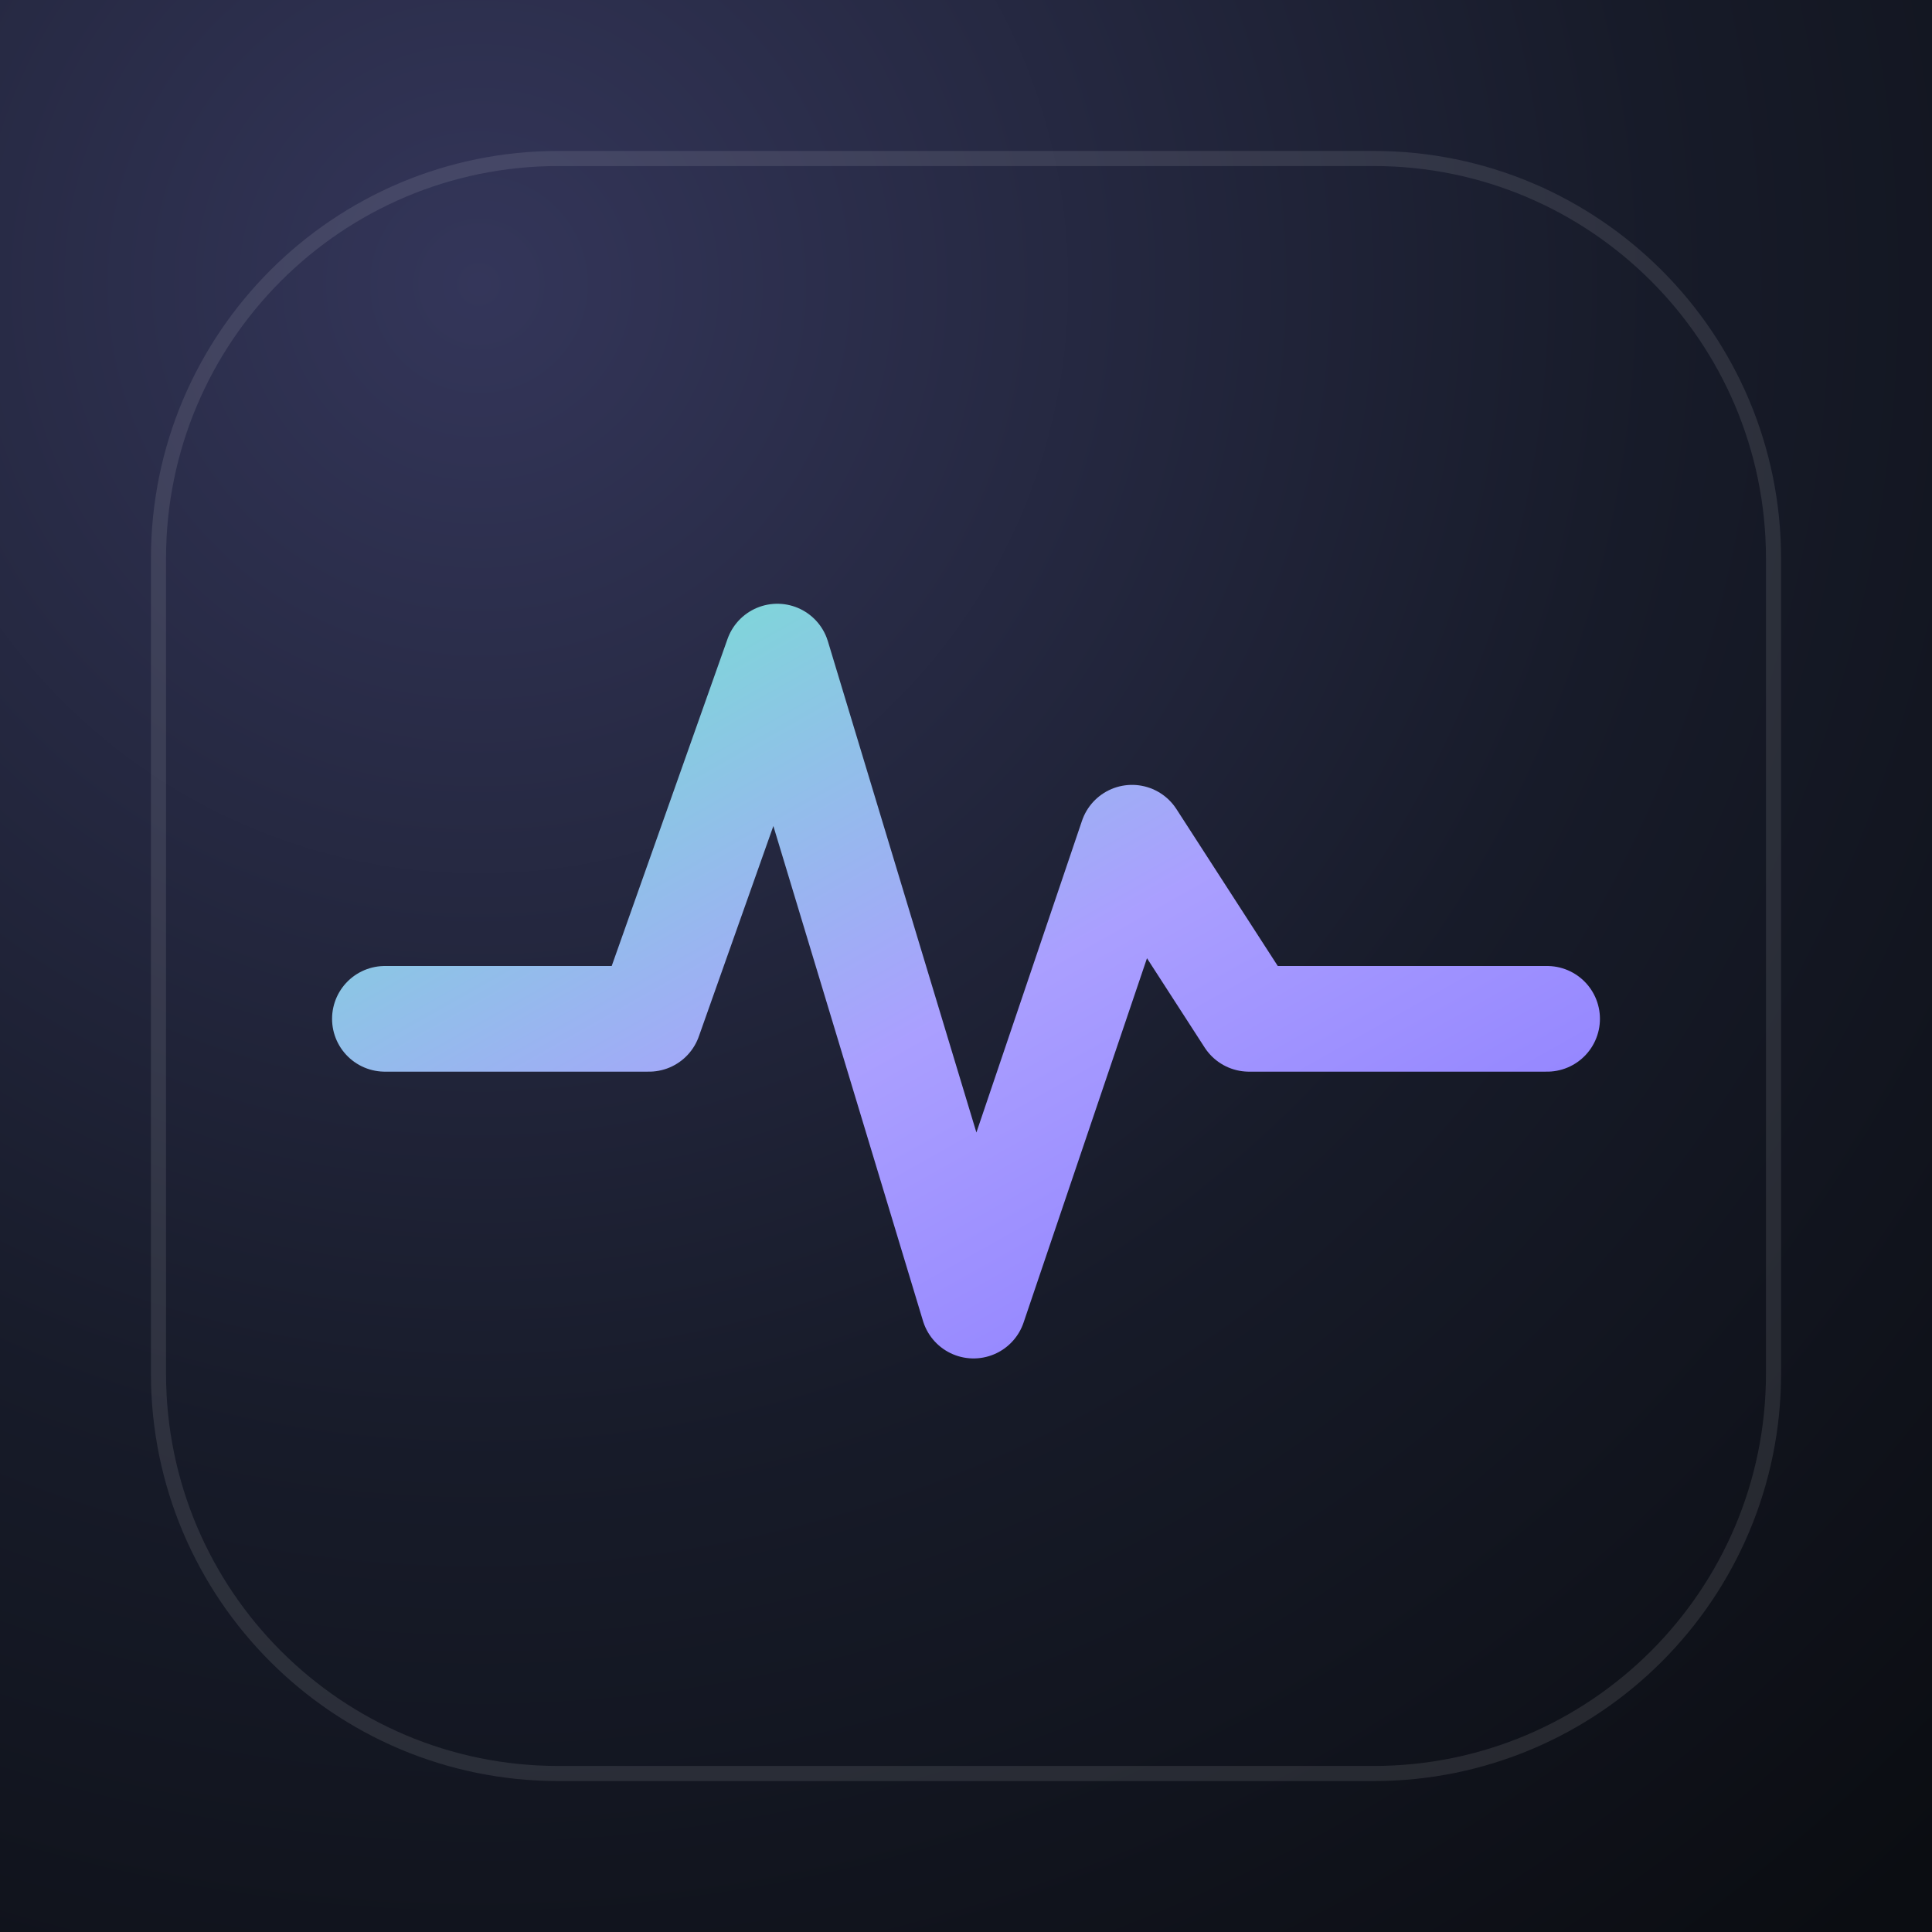
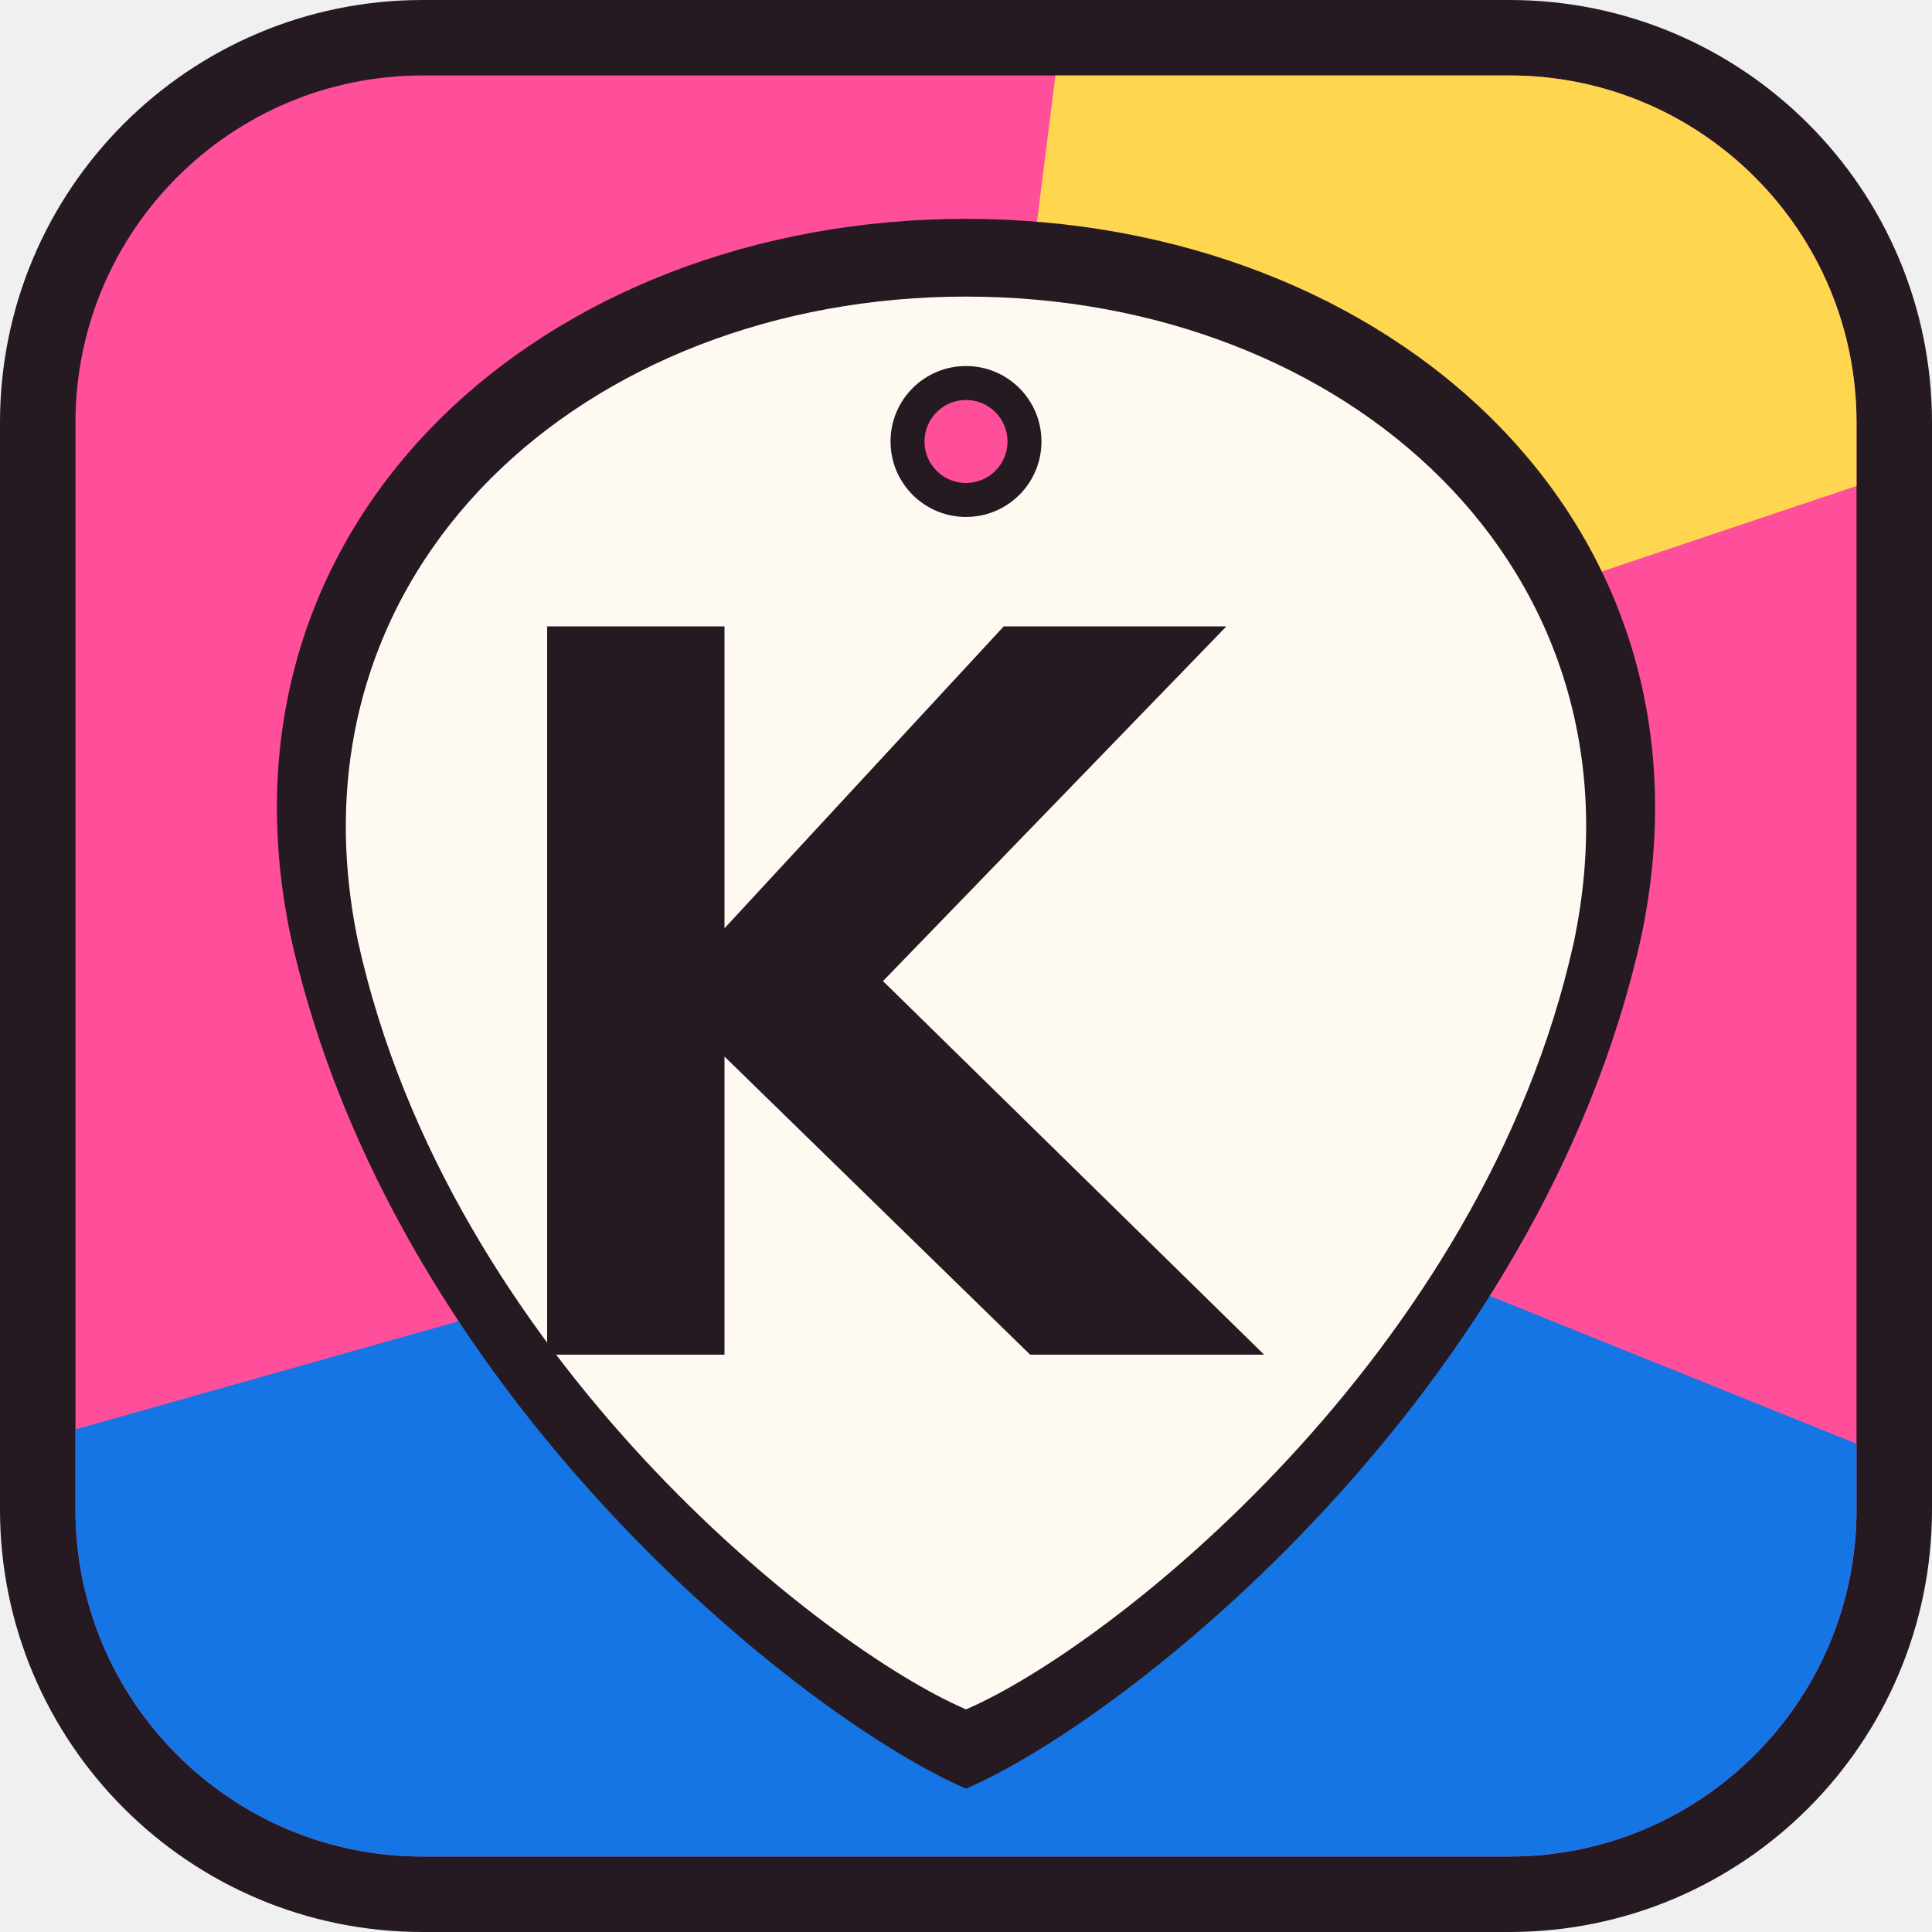
<svg xmlns="http://www.w3.org/2000/svg" viewBox="0 0 512 512">
  <defs>
-     <radialGradient id="bg" cx="25%" cy="15%" r="110%">
-       <stop offset="0" stop-color="#34365a" />
-       <stop offset="0.55" stop-color="#171b29" />
-       <stop offset="1" stop-color="#0b0d12" />
-     </radialGradient>
-     <linearGradient id="pulse" x1="0" y1="0" x2="1" y2="1">
-       <stop stop-color="#74e4d0" />
-       <stop offset="0.52" stop-color="#aa9fff" />
-       <stop offset="1" stop-color="#8b7bff" />
-     </linearGradient>
+     <clipPath id="app-shape">
+       <rect width="512" height="512" rx="112" />
+     </clipPath>
+     <clipPath id="app-inset">
+       <rect x="20" y="20" width="472" height="472" rx="92" />
+     </clipPath>
  </defs>
-   <rect width="512" height="512" fill="url(#bg)" />
-   <rect x="42" y="42" width="428" height="428" rx="106" fill="none" stroke="#ffffff" stroke-opacity=".1" stroke-width="4" />
-   <path d="M102 270h70l34-96 52 172 42-124 31 48h79" fill="none" stroke="url(#pulse)" stroke-linecap="round" stroke-linejoin="round" stroke-width="28" />
+   <rect width="512" height="512" rx="112" fill="#251922" />
+   <g clip-path="url(#app-inset)">
+     <rect width="512" height="512" fill="#ff4f9a" />
+     <path d="M286-30h256v142L256 208Z" fill="#ffd650" />
+     <path d="M-48 398 292 302l268 108v150H-48Z" fill="#1675e5" />
+     <path d="M256 58c112 0 202 80 179 190-27 122-137 208-179 226-42-18-152-104-179-226C54 138 144 58 256 58Z" fill="#251922" />
+     <path d="M256 58c112 0 202 80 179 190-27 122-137 208-179 226-42-18-152-104-179-226C54 138 144 58 256 58Z" fill="#fffaf1" transform="translate(25.6 26.4) scale(.9)" />
+     <path d="M145 166h47v80l74-80h59l-91 94 101 99h-62l-81-79v79h-47Z" fill="#251922" />
+     <circle cx="256" cy="117" r="20" fill="#251922" />
+     <circle cx="256" cy="117" r="11" fill="#ff4f9a" />
+   </g>
</svg>
